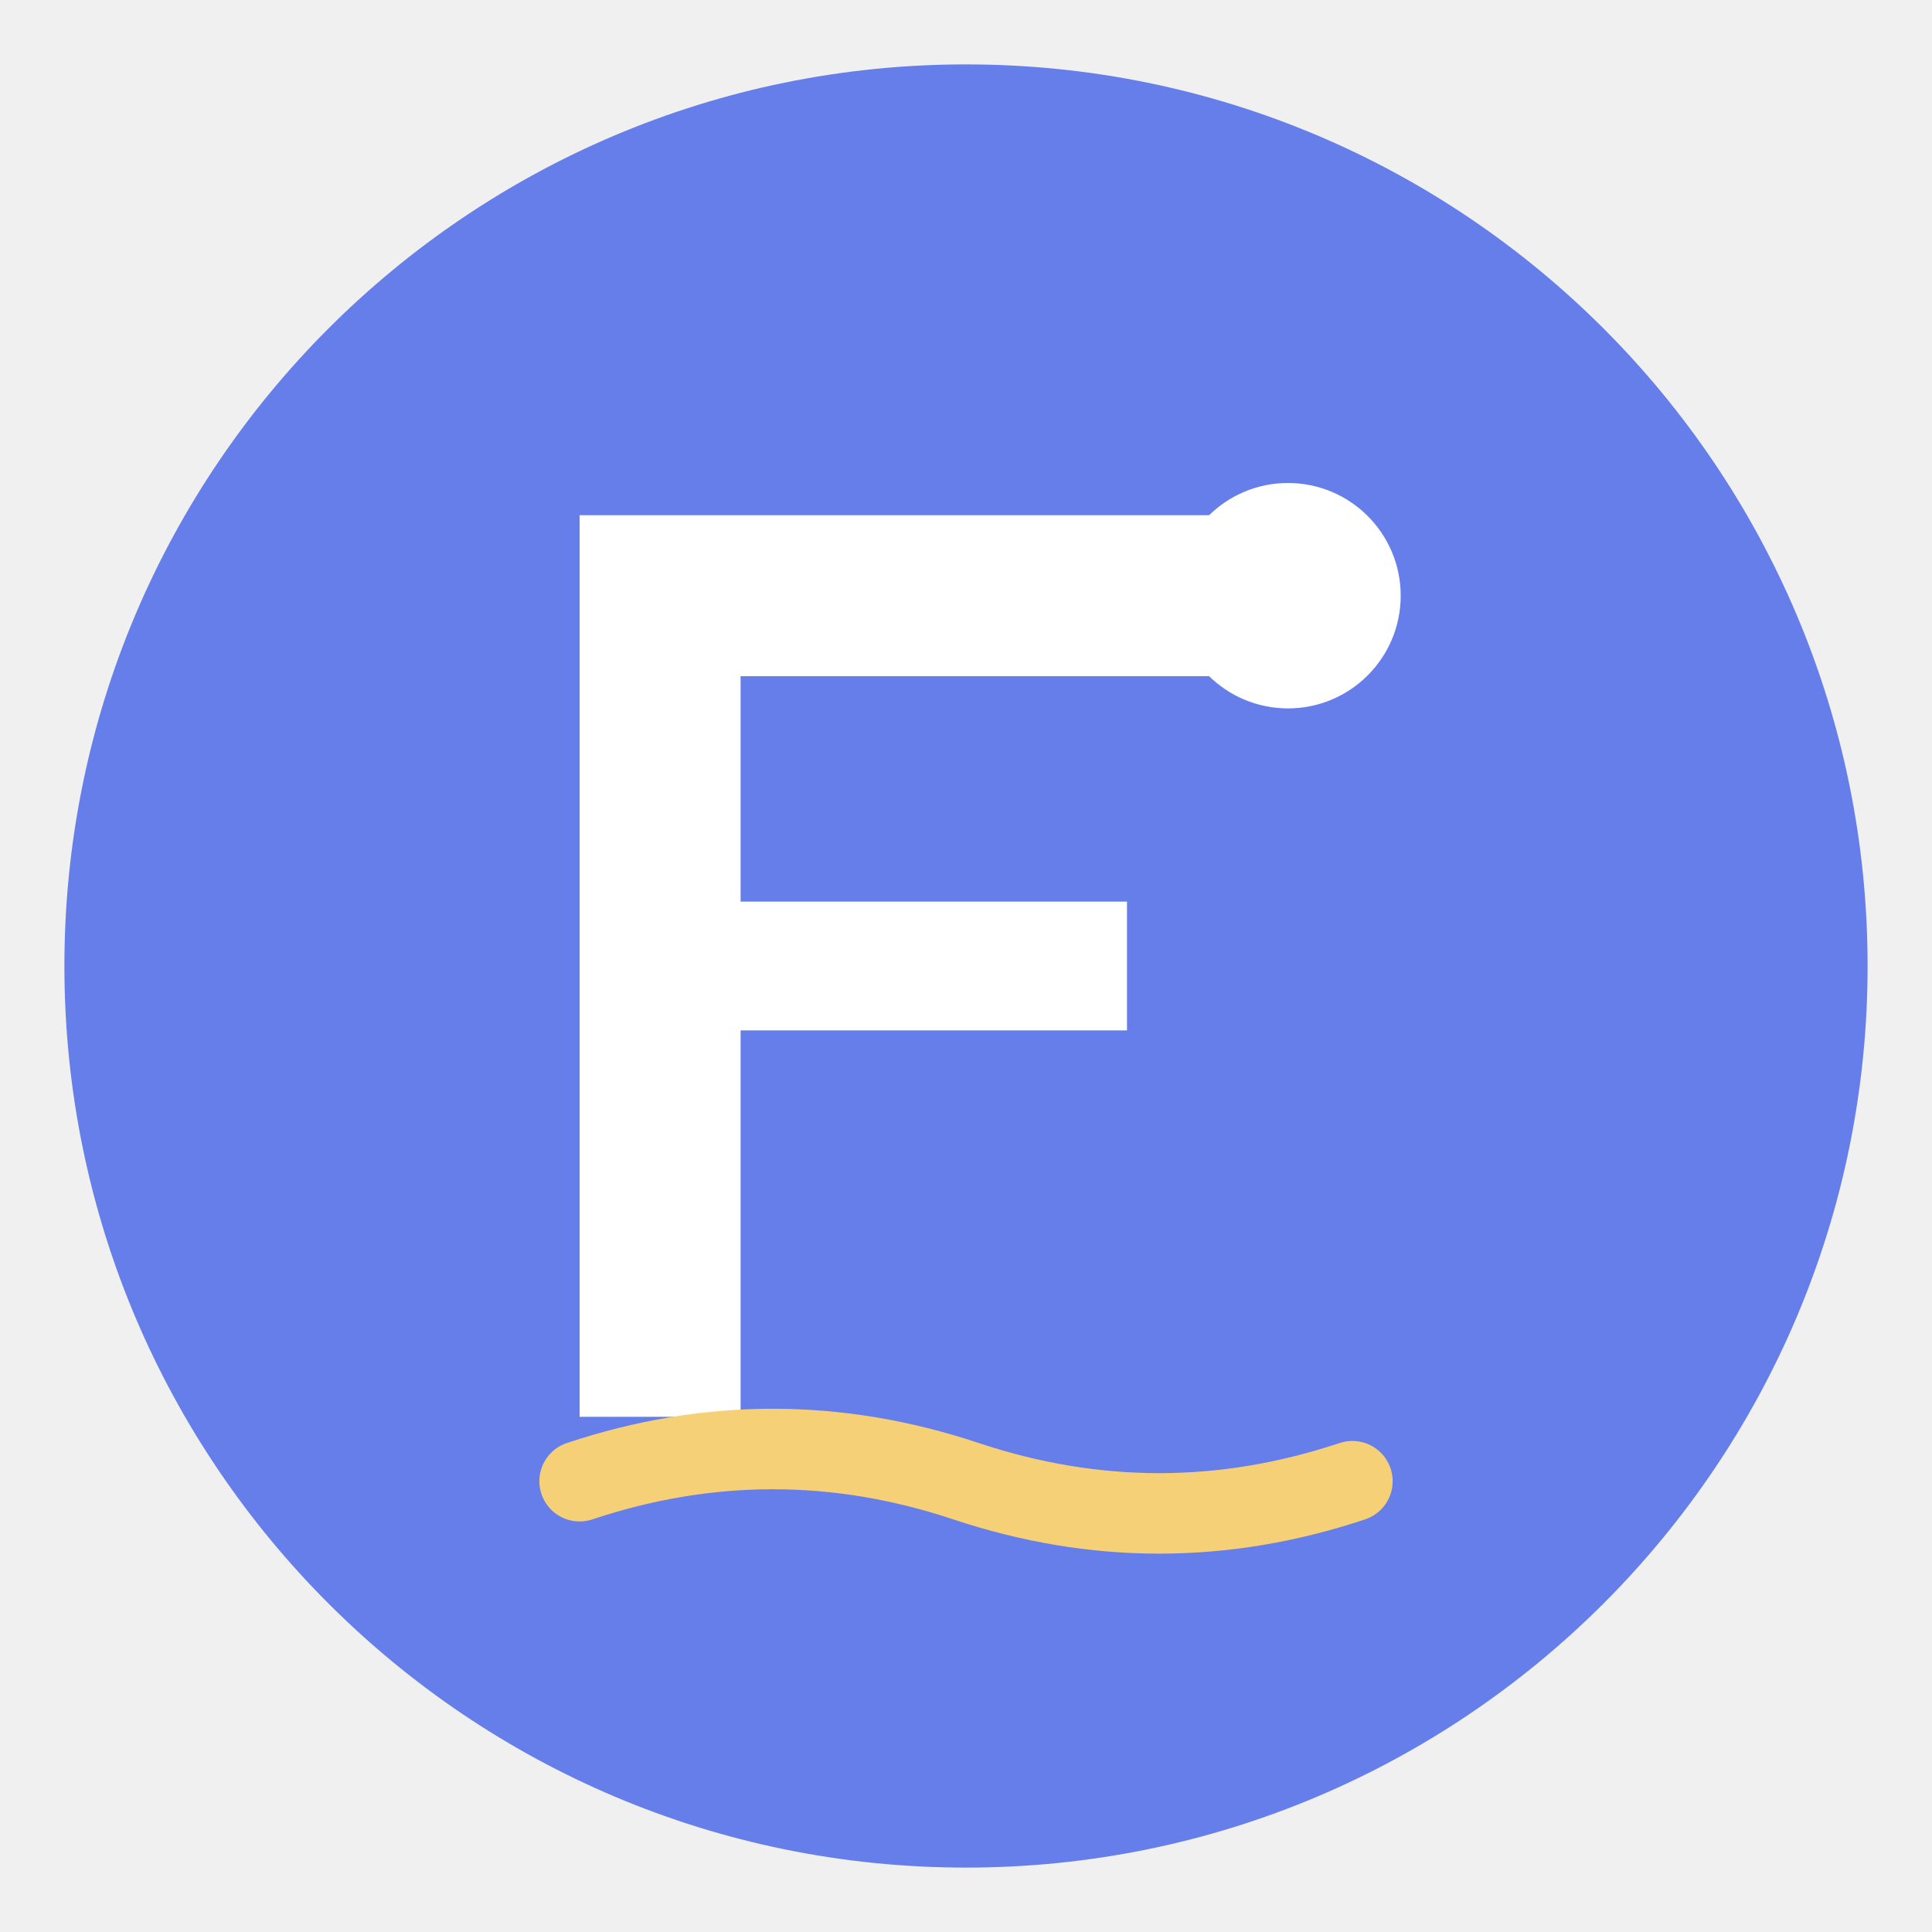
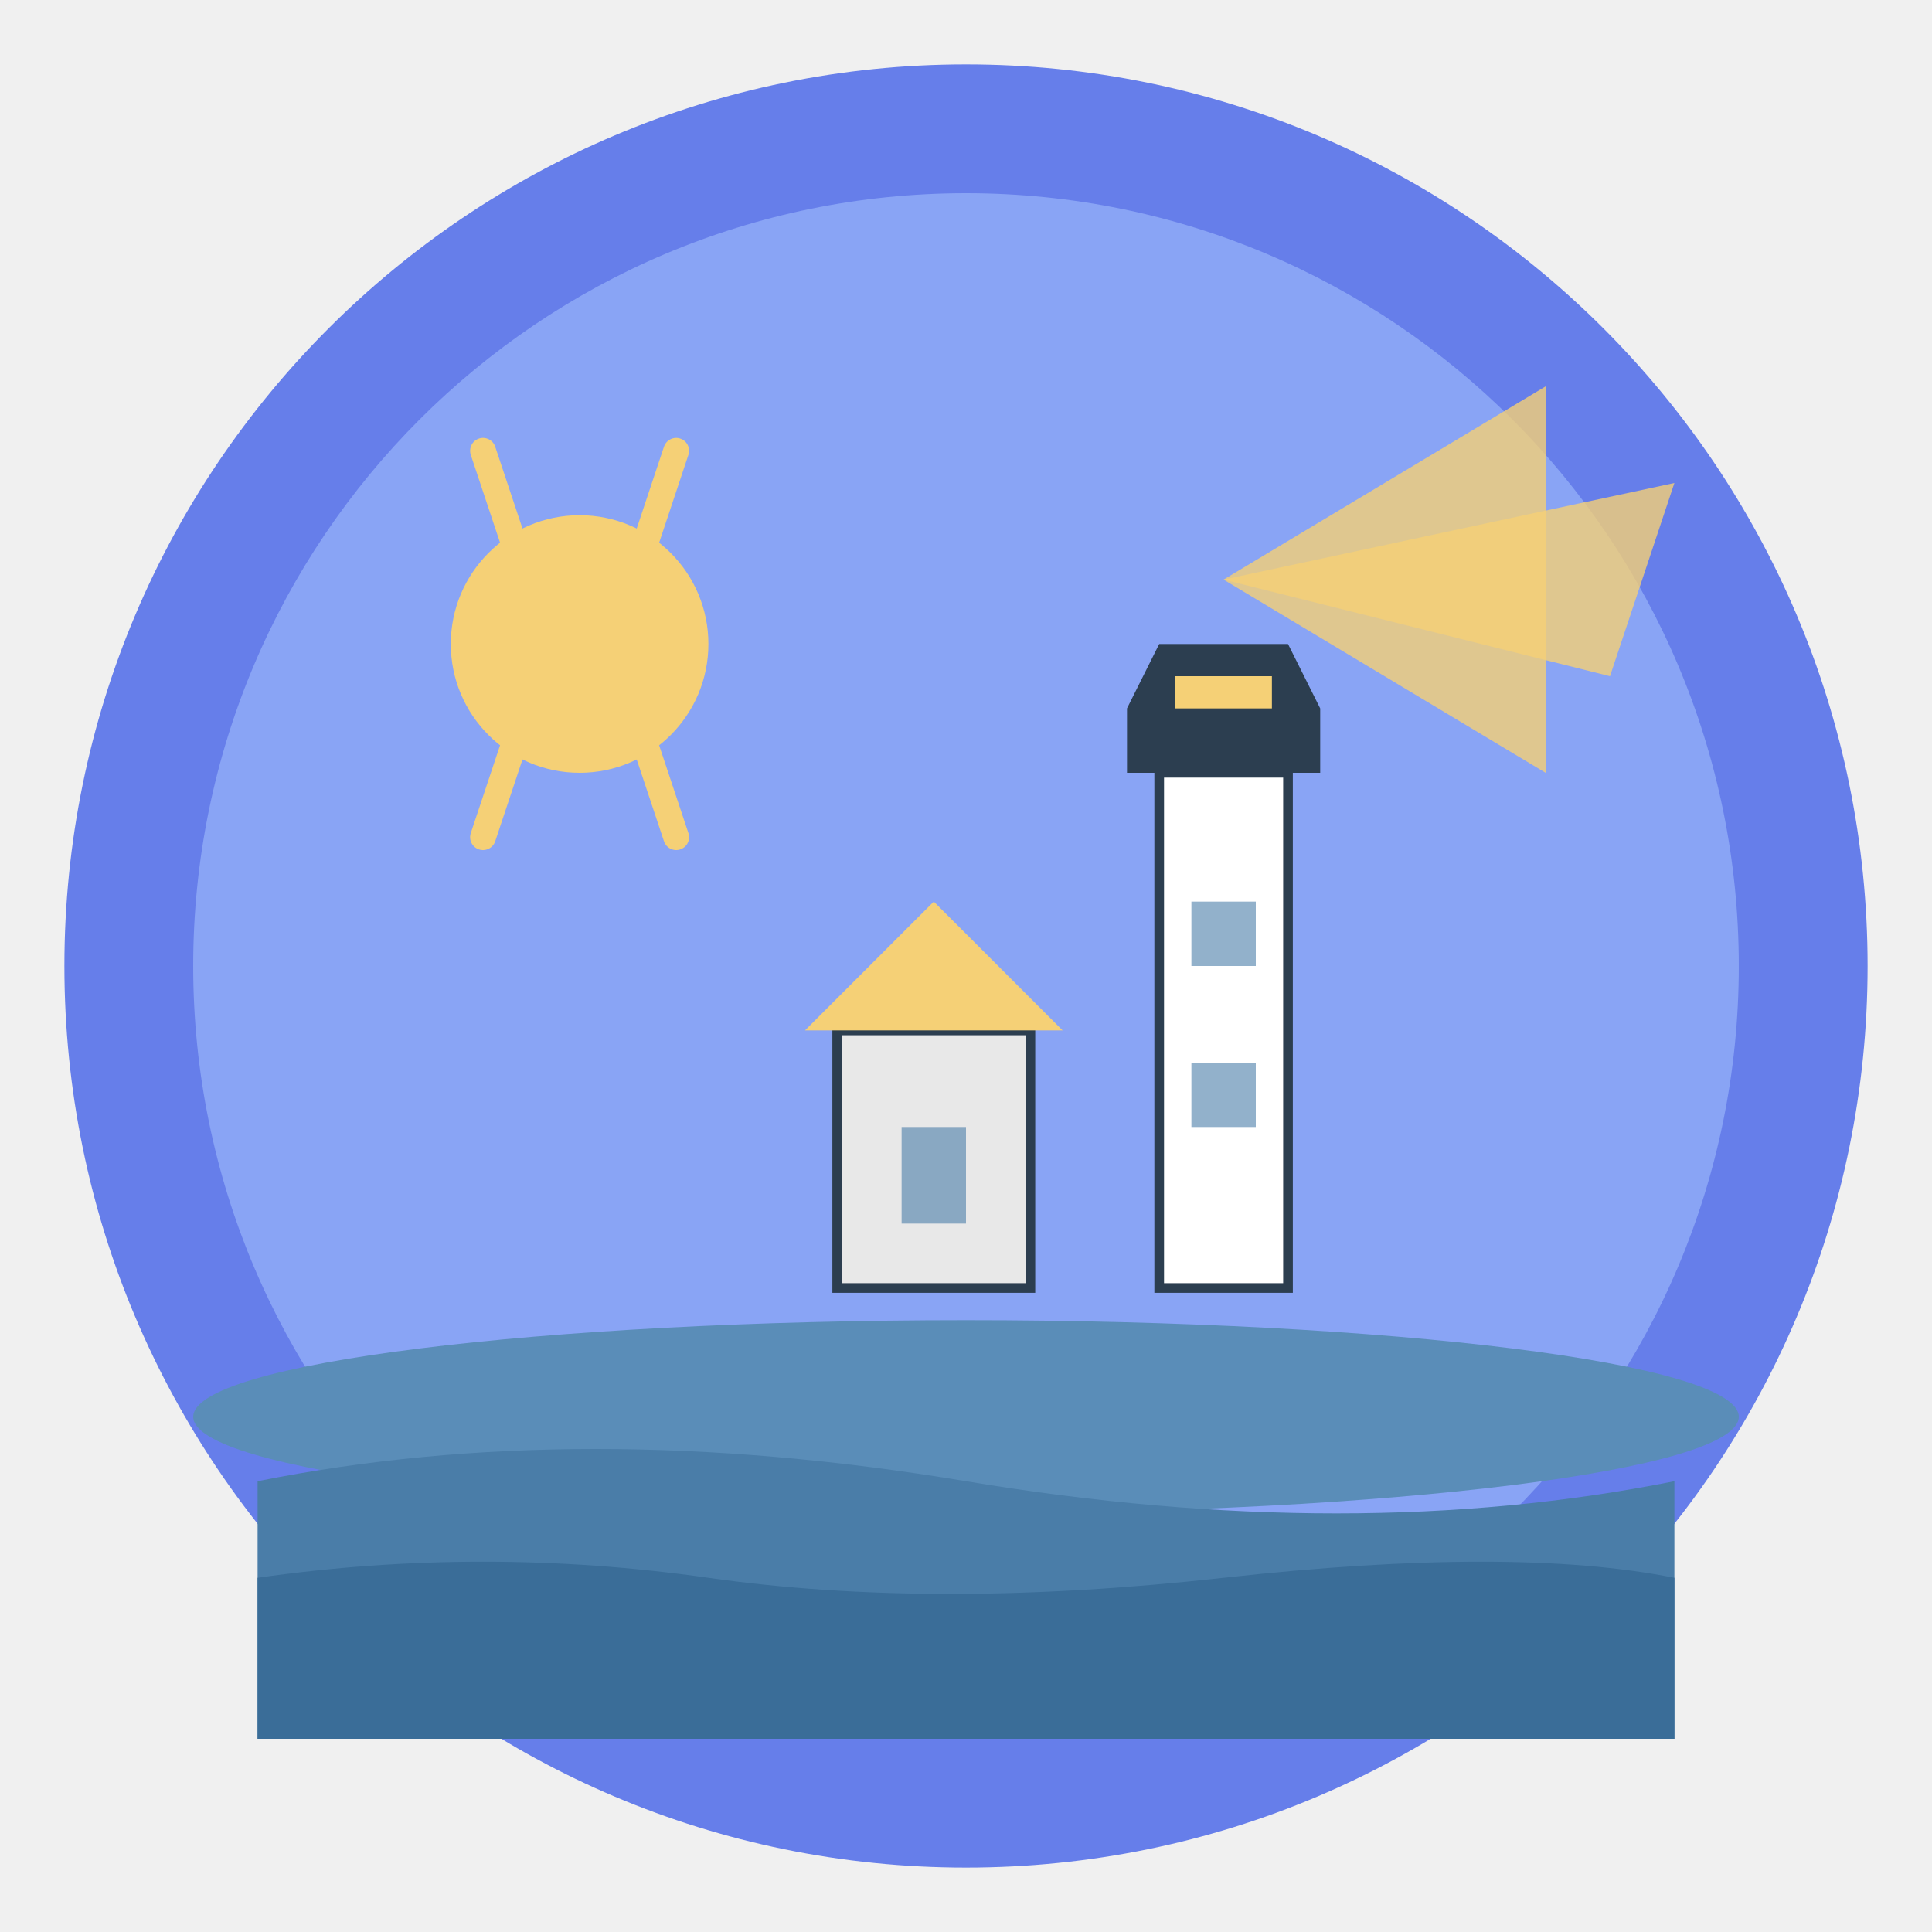
<svg xmlns="http://www.w3.org/2000/svg" viewBox="0 0 60 60" role="img" aria-label="Faro Formoso Icon">
  <defs>
    <style>
-       .icon-bg { fill: #667eea; }
-       .icon-wave { fill: #f5d076; }
-       .icon-dot { fill: #ffffff; }
+       .bg { fill: #667eea; }
+       .sky { fill: #89a4f5; }
+       .lighthouse-body { fill: #ffffff; }
+       .lighthouse-top { fill: #2c3e50; }
+       .light-beam { fill: #f5d076; opacity: 0.8; }
+       .wave1 { fill: #5a8db8; }
+       .wave2 { fill: #4a7da8; }
+       .wave3 { fill: #3a6d98; }
+       .sun { fill: #f5d076; }
+       .building { fill: #e8e8e8; }
+       .roof { fill: #f5d076; }
    </style>
  </defs>
-   <circle cx="30" cy="30" r="28" class="icon-bg" />
-   <path d="M 18 16 L 18 44 L 23 44 L 23 32 L 35 32 L 35 28 L 23 28 L 23 21 L 38 21 L 38 16 Z" fill="white" stroke="none" />
-   <path d="M 18 46 Q 24 44 30 46 T 42 46" class="icon-wave" fill="none" stroke="#f5d076" stroke-width="2.5" stroke-linecap="round" />
-   <circle cx="40" cy="18.5" r="3.5" class="icon-dot" />
+   <circle cx="30" cy="30" r="28" class="bg" />
+   <circle cx="30" cy="30" r="24" class="sky" />
+   <circle cx="18" cy="20" r="4" class="sun" />
+   <path d="M 16 17 L 15 14 M 20 17 L 21 14 M 16 23 L 15 26 M 20 23 L 21 26" stroke="#f5d076" stroke-width="0.8" stroke-linecap="round" />
+   <path d="M 38 18 L 48 12 L 48 24 Z" class="light-beam" />
+   <path d="M 38 18 L 52 15 L 50 21 Z" class="light-beam" />
+   <rect x="36" y="24" width="4" height="16" class="lighthouse-body" stroke="#2c3e50" stroke-width="0.3" />
+   <path d="M 35 24 L 41 24 L 41 22 L 40 20 L 36 20 L 35 22 Z" class="lighthouse-top" />
+   <rect x="36.5" y="21" width="3" height="1" fill="#f5d076" />
+   <rect x="37" y="28" width="2" height="2" fill="#4a7da8" opacity="0.6" />
+   <rect x="37" y="33" width="2" height="2" fill="#4a7da8" opacity="0.6" />
+   <rect x="26" y="32" width="6" height="8" class="building" stroke="#2c3e50" stroke-width="0.3" />
+   <path d="M 25 32 L 29 28 L 33 32 Z" class="roof" />
+   <rect x="28" y="35" width="2" height="3" fill="#4a7da8" opacity="0.6" />
+   <ellipse cx="30" cy="44" rx="24" ry="3" class="wave1" />
+   <path d="M 8 46 Q 18 44 30 46 T 52 46 L 52 54 L 8 54 Z" class="wave2" />
+   <path d="M 8 49 Q 15 48 22 49 T 38 49 T 52 49 L 52 54 L 8 54 Z" class="wave3" />
</svg>
